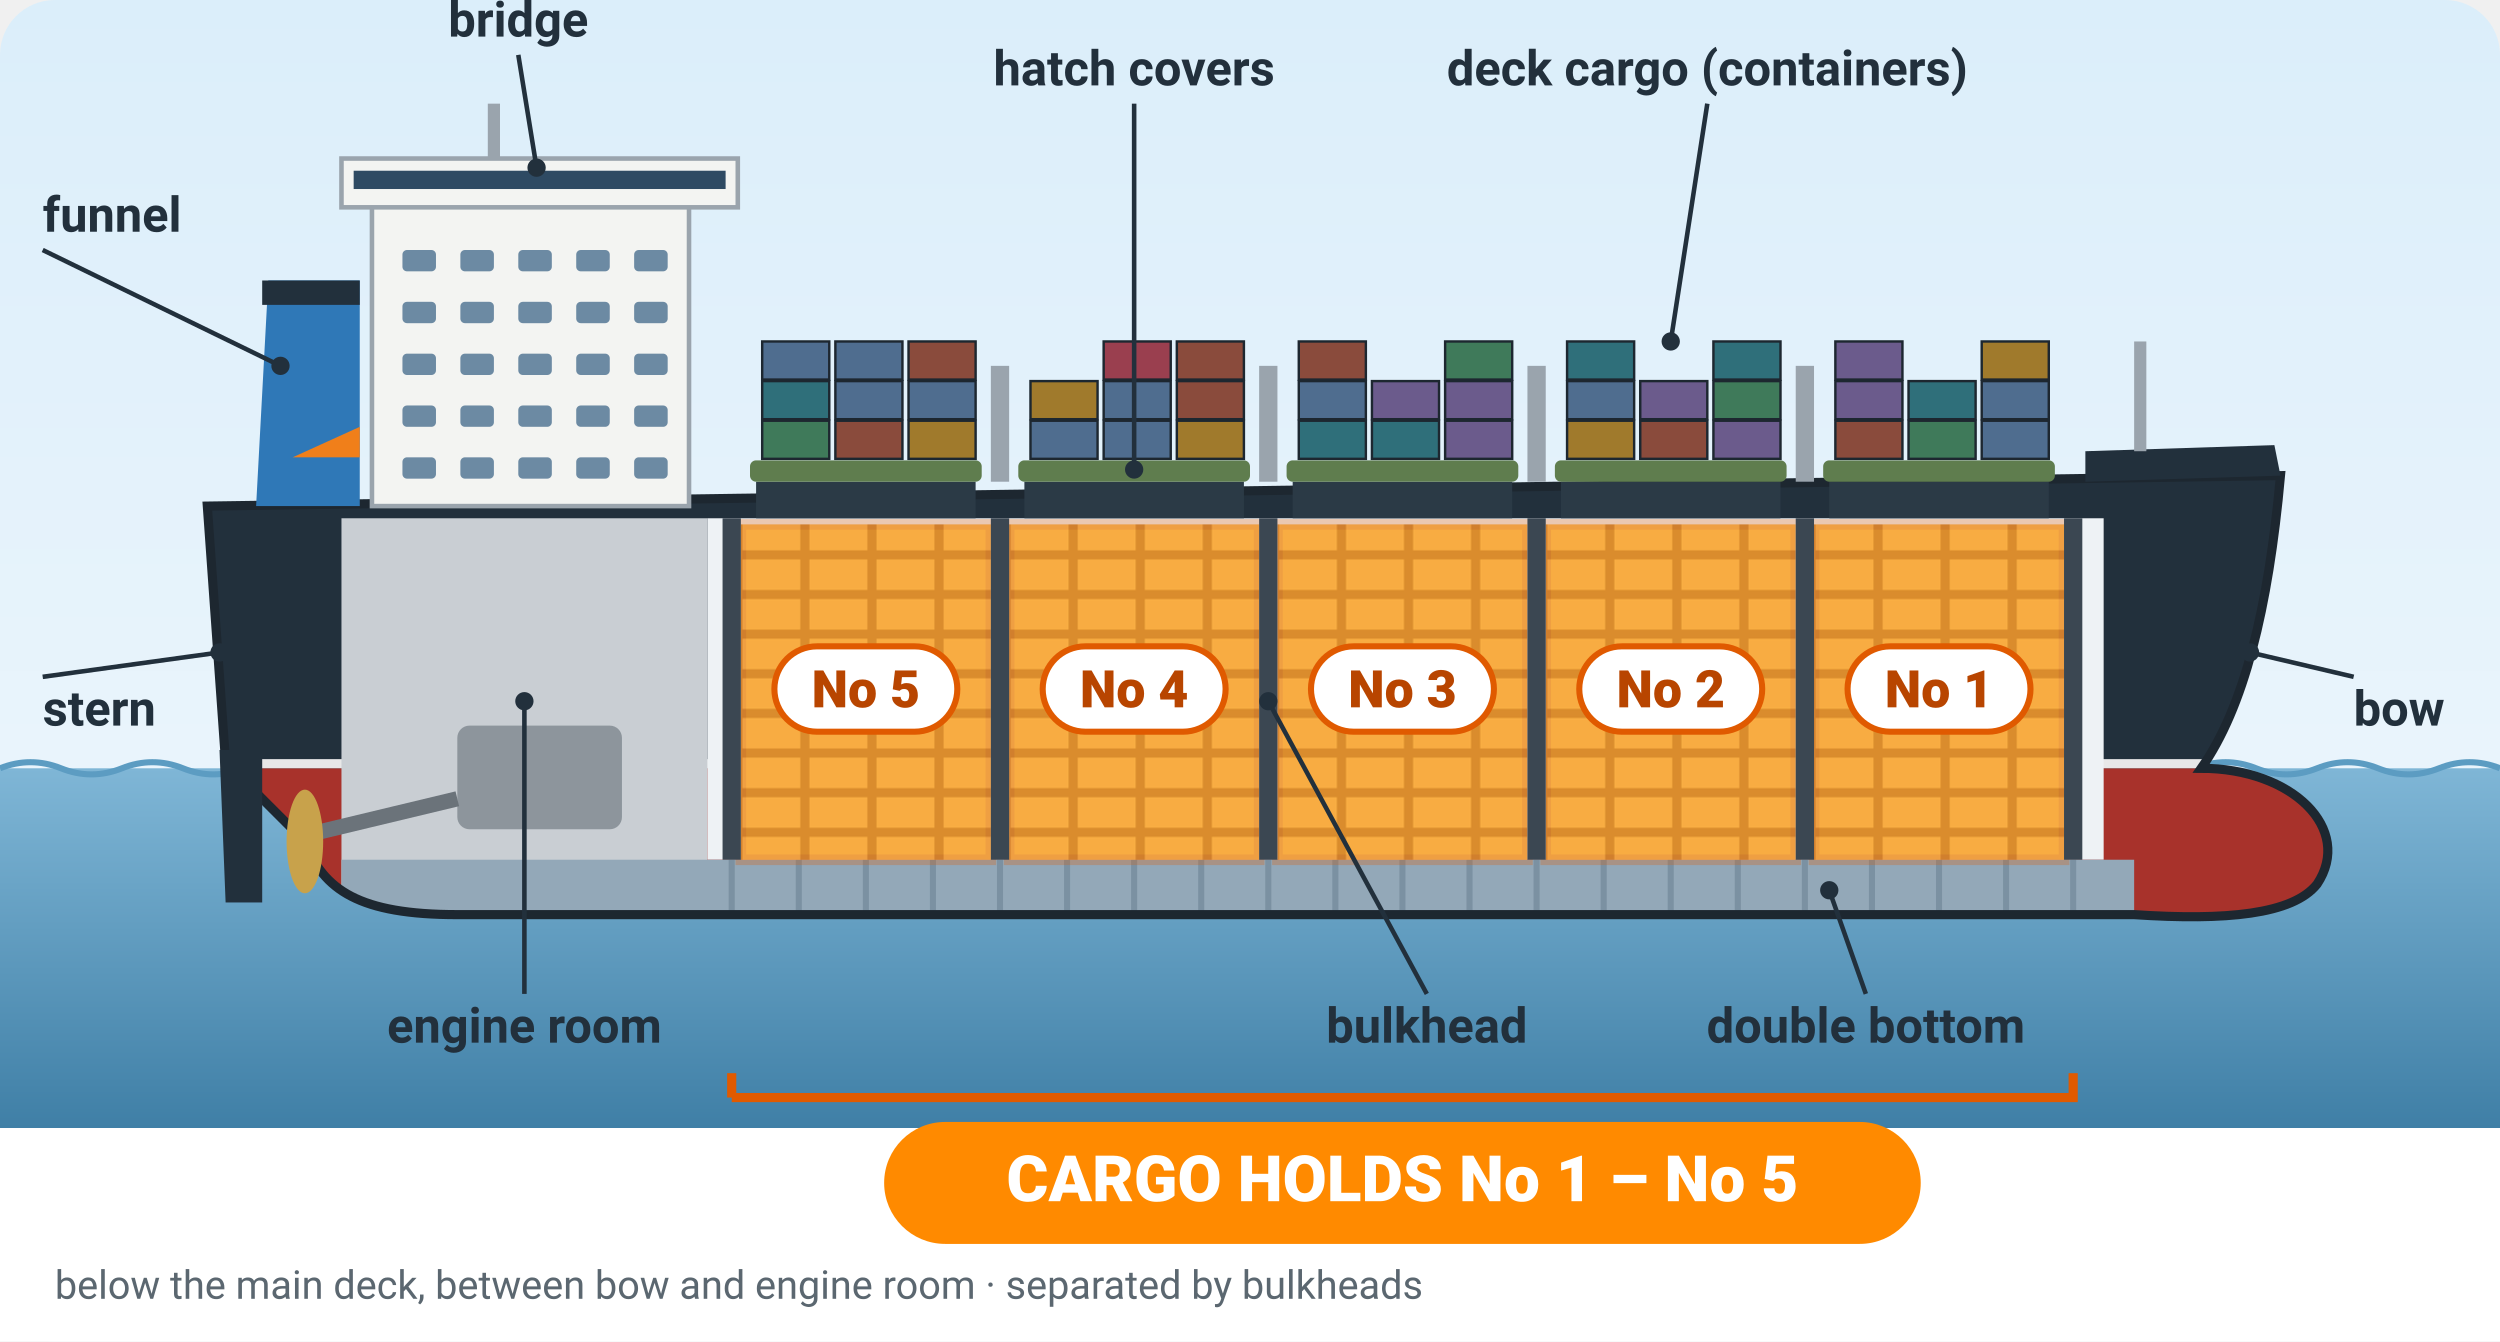
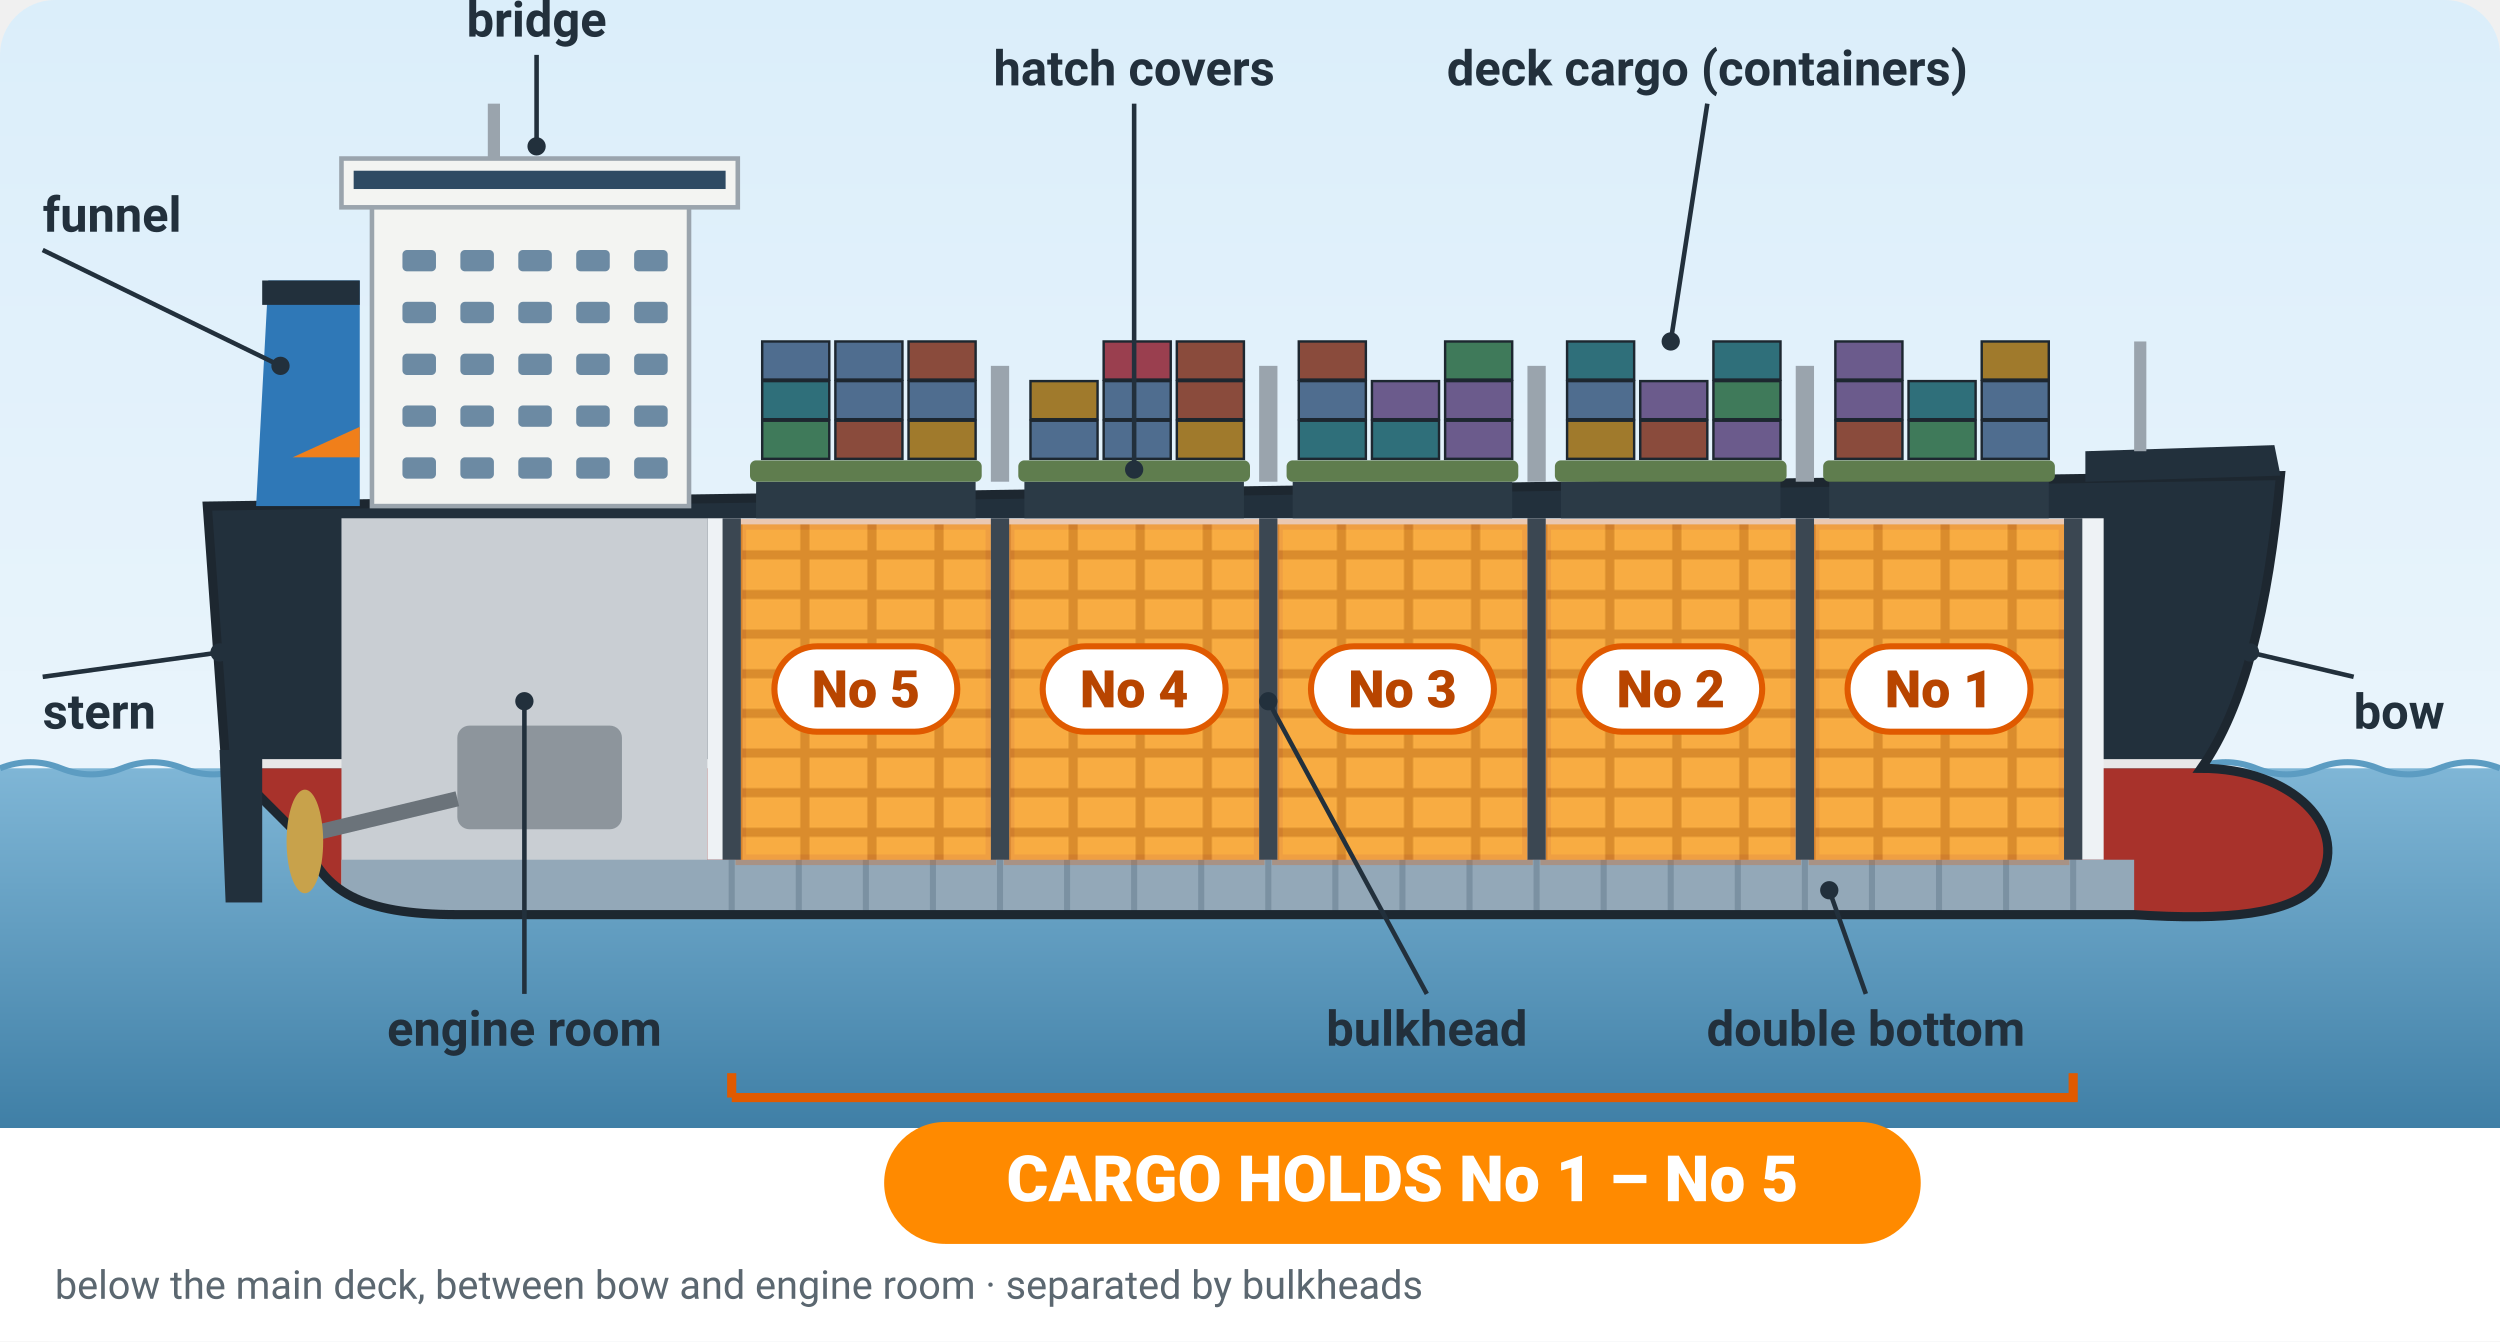
<svg xmlns="http://www.w3.org/2000/svg" viewBox="0 0 820 440" font-family="-apple-system,Segoe UI,Roboto,Helvetica,Arial,sans-serif">
  <defs>
    <clipPath id="hc">
      <path d="M68,166 L748,156 C744,200 736,232 722,252 C752,252 772,272 760,290 C752,300 730,302 700,300 L150,300 C118,300 106,292 100,276 L74,250 Z" />
    </clipPath>
    <linearGradient id="sky" x1="0" y1="0" x2="0" y2="1">
      <stop offset="0" stop-color="#dbeefa" />
      <stop offset="1" stop-color="#f4f9fd" />
    </linearGradient>
    <linearGradient id="sea" x1="0" y1="0" x2="0" y2="1">
      <stop offset="0" stop-color="#7fb6d6" />
      <stop offset="1" stop-color="#3f7fa6" />
    </linearGradient>
    <pattern id="ct" width="22" height="13" patternUnits="userSpaceOnUse">
      <rect width="22" height="13" fill="#f6b44b" />
      <rect x=".75" y=".75" width="20.5" height="11.5" fill="none" stroke="#c9832a" stroke-width="1.5" />
    </pattern>
+     <pattern id="cg" width="22" height="13" patternUnits="userSpaceOnUse">
+       <rect width="22" height="13" fill="#d5dde4" />
+       <rect x=".75" y=".75" width="20.5" height="11.5" fill="none" stroke="#b1bdc8" stroke-width="1.5" />
+     </pattern>
  </defs>
  <rect width="820" height="440" rx="18" fill="url(#sky)" />
  <rect x="0" y="252" width="820" height="118" fill="url(#sea)" />
  <path d="M0,252 q10,-4 20,0 t20,0 t20,0 t20,0 t20,0 t20,0 t20,0 t20,0 t20,0 t20,0 t20,0 t20,0 t20,0 t20,0 t20,0 t20,0 t20,0 t20,0 t20,0 t20,0 t20,0 t20,0 t20,0 t20,0 t20,0 t20,0 t20,0 t20,0 t20,0 t20,0 t20,0 t20,0 t20,0 t20,0 t20,0 t20,0 t20,0 t20,0 t20,0 t20,0 t20,0" fill="none" stroke="#5c9cc2" stroke-width="2" />
  <rect x="0" y="370" width="820" height="70" fill="#ffffff" />
  <path d="M68,166 L748,156 C744,200 736,232 722,252 C752,252 772,272 760,290 C752,300 730,302 700,300 L150,300 C118,300 106,292 100,276 L74,250 Z" fill="#22303c" />
  <rect x="0" y="252" width="820" height="60" fill="#a8322b" clip-path="url(#hc)" />
  <rect x="0" y="249" width="820" height="3" fill="#e8e8e8" clip-path="url(#hc)" />
  <g clip-path="url(#hc)">
    <rect x="232" y="170" width="458" height="112" fill="#eef2f5" />
    <rect x="112" y="170" width="120" height="130" fill="#c9ced3" />
    <rect x="150" y="238" width="54" height="34" rx="4" fill="#8d959c" />
-     <rect x="196" y="270" width="0" height="0" />
    <line x1="150" y1="262" x2="100" y2="274" stroke="#6b737a" stroke-width="5" />
    <rect x="112" y="282" width="588" height="18" fill="#93a8b8" />
    <line x1="240" y1="282" x2="240" y2="300" stroke="#7b91a2" stroke-width="2" />
    <line x1="262" y1="282" x2="262" y2="300" stroke="#7b91a2" stroke-width="2" />
    <line x1="284" y1="282" x2="284" y2="300" stroke="#7b91a2" stroke-width="2" />
    <line x1="306" y1="282" x2="306" y2="300" stroke="#7b91a2" stroke-width="2" />
    <line x1="328" y1="282" x2="328" y2="300" stroke="#7b91a2" stroke-width="2" />
    <line x1="350" y1="282" x2="350" y2="300" stroke="#7b91a2" stroke-width="2" />
    <line x1="372" y1="282" x2="372" y2="300" stroke="#7b91a2" stroke-width="2" />
    <line x1="394" y1="282" x2="394" y2="300" stroke="#7b91a2" stroke-width="2" />
    <line x1="416" y1="282" x2="416" y2="300" stroke="#7b91a2" stroke-width="2" />
    <line x1="438" y1="282" x2="438" y2="300" stroke="#7b91a2" stroke-width="2" />
    <line x1="460" y1="282" x2="460" y2="300" stroke="#7b91a2" stroke-width="2" />
    <line x1="482" y1="282" x2="482" y2="300" stroke="#7b91a2" stroke-width="2" />
    <line x1="504" y1="282" x2="504" y2="300" stroke="#7b91a2" stroke-width="2" />
    <line x1="526" y1="282" x2="526" y2="300" stroke="#7b91a2" stroke-width="2" />
    <line x1="548" y1="282" x2="548" y2="300" stroke="#7b91a2" stroke-width="2" />
    <line x1="570" y1="282" x2="570" y2="300" stroke="#7b91a2" stroke-width="2" />
    <line x1="592" y1="282" x2="592" y2="300" stroke="#7b91a2" stroke-width="2" />
    <line x1="614" y1="282" x2="614" y2="300" stroke="#7b91a2" stroke-width="2" />
    <line x1="636" y1="282" x2="636" y2="300" stroke="#7b91a2" stroke-width="2" />
    <line x1="658" y1="282" x2="658" y2="300" stroke="#7b91a2" stroke-width="2" />
    <line x1="680" y1="282" x2="680" y2="300" stroke="#7b91a2" stroke-width="2" />
  </g>
  <path d="M68,166 L748,156 C744,200 736,232 722,252 C752,252 772,272 760,290 C752,300 730,302 700,300 L150,300 C118,300 106,292 100,276 L74,250 Z" fill="none" stroke="#1d2730" stroke-width="3" />
  <rect x="243" y="172" width="82" height="110" fill="url(#ct)" opacity=".9" />
  <rect x="243" y="172" width="82" height="110" fill="#ff8a00" opacity=".28" stroke="#e05a00" stroke-width="3.5" />
  <rect x="254.0" y="212.0" width="60" height="28" rx="14" fill="#ffffff" stroke="#e05a00" stroke-width="2" />
  <text x="284.0" y="232.0" font-size="17" font-weight="800" fill="#b84500" text-anchor="middle">No 5</text>
  <rect x="331" y="172" width="82" height="110" fill="url(#ct)" opacity=".9" />
  <rect x="331" y="172" width="82" height="110" fill="#ff8a00" opacity=".28" stroke="#e05a00" stroke-width="3.5" />
  <rect x="342.0" y="212.0" width="60" height="28" rx="14" fill="#ffffff" stroke="#e05a00" stroke-width="2" />
  <text x="372.0" y="232.0" font-size="17" font-weight="800" fill="#b84500" text-anchor="middle">No 4</text>
  <rect x="419" y="172" width="82" height="110" fill="url(#ct)" opacity=".9" />
  <rect x="419" y="172" width="82" height="110" fill="#ff8a00" opacity=".28" stroke="#e05a00" stroke-width="3.5" />
  <rect x="430.0" y="212.0" width="60" height="28" rx="14" fill="#ffffff" stroke="#e05a00" stroke-width="2" />
  <text x="460.0" y="232.0" font-size="17" font-weight="800" fill="#b84500" text-anchor="middle">No 3</text>
  <rect x="507" y="172" width="82" height="110" fill="url(#ct)" opacity=".9" />
  <rect x="507" y="172" width="82" height="110" fill="#ff8a00" opacity=".28" stroke="#e05a00" stroke-width="3.5" />
  <rect x="518.0" y="212.0" width="60" height="28" rx="14" fill="#ffffff" stroke="#e05a00" stroke-width="2" />
  <text x="548.0" y="232.0" font-size="17" font-weight="800" fill="#b84500" text-anchor="middle">No 2</text>
  <rect x="595" y="172" width="82" height="110" fill="url(#ct)" opacity=".9" />
  <rect x="595" y="172" width="82" height="110" fill="#ff8a00" opacity=".28" stroke="#e05a00" stroke-width="3.5" />
  <rect x="606.0" y="212.0" width="60" height="28" rx="14" fill="#ffffff" stroke="#e05a00" stroke-width="2" />
  <text x="636.0" y="232.0" font-size="17" font-weight="800" fill="#b84500" text-anchor="middle">No 1</text>
  <rect x="237" y="170" width="6" height="112" fill="#3b4752" />
  <rect x="325" y="170" width="6" height="112" fill="#3b4752" />
  <rect x="413" y="170" width="6" height="112" fill="#3b4752" />
  <rect x="501" y="170" width="6" height="112" fill="#3b4752" />
  <rect x="589" y="170" width="6" height="112" fill="#3b4752" />
  <rect x="677" y="170" width="6" height="112" fill="#3b4752" />
  <rect x="248" y="158" width="72" height="12" fill="#2b3a46" />
  <rect x="246" y="151" width="76" height="7" rx="2" fill="#5f7d4e" />
  <rect x="250" y="138" width="22" height="12.5" fill="#3f7a5a" stroke="#1d2730" stroke-width=".8" />
  <rect x="274" y="138" width="22" height="12.5" fill="#8a4b3c" stroke="#1d2730" stroke-width=".8" />
  <rect x="298" y="138" width="22" height="12.5" fill="#a07a2c" stroke="#1d2730" stroke-width=".8" />
  <rect x="250" y="125" width="22" height="12.5" fill="#2f6f7a" stroke="#1d2730" stroke-width=".8" />
  <rect x="274" y="125" width="22" height="12.5" fill="#4f6d8f" stroke="#1d2730" stroke-width=".8" />
  <rect x="298" y="125" width="22" height="12.5" fill="#4f6d8f" stroke="#1d2730" stroke-width=".8" />
  <rect x="250" y="112" width="22" height="12.5" fill="#4f6d8f" stroke="#1d2730" stroke-width=".8" />
  <rect x="274" y="112" width="22" height="12.5" fill="#4f6d8f" stroke="#1d2730" stroke-width=".8" />
  <rect x="298" y="112" width="22" height="12.5" fill="#8a4b3c" stroke="#1d2730" stroke-width=".8" />
  <rect x="336" y="158" width="72" height="12" fill="#2b3a46" />
  <rect x="334" y="151" width="76" height="7" rx="2" fill="#5f7d4e" />
  <rect x="338" y="138" width="22" height="12.5" fill="#4f6d8f" stroke="#1d2730" stroke-width=".8" />
  <rect x="362" y="138" width="22" height="12.5" fill="#4f6d8f" stroke="#1d2730" stroke-width=".8" />
  <rect x="386" y="138" width="22" height="12.5" fill="#a07a2c" stroke="#1d2730" stroke-width=".8" />
  <rect x="338" y="125" width="22" height="12.5" fill="#a07a2c" stroke="#1d2730" stroke-width=".8" />
  <rect x="362" y="125" width="22" height="12.5" fill="#4f6d8f" stroke="#1d2730" stroke-width=".8" />
  <rect x="386" y="125" width="22" height="12.5" fill="#8a4b3c" stroke="#1d2730" stroke-width=".8" />
  <rect x="362" y="112" width="22" height="12.5" fill="#9a3f4f" stroke="#1d2730" stroke-width=".8" />
  <rect x="386" y="112" width="22" height="12.5" fill="#8a4b3c" stroke="#1d2730" stroke-width=".8" />
  <rect x="325" y="120" width="6" height="38" fill="#9aa4ad" />
  <rect x="424" y="158" width="72" height="12" fill="#2b3a46" />
  <rect x="422" y="151" width="76" height="7" rx="2" fill="#5f7d4e" />
  <rect x="426" y="138" width="22" height="12.5" fill="#2f6f7a" stroke="#1d2730" stroke-width=".8" />
  <rect x="450" y="138" width="22" height="12.5" fill="#2f6f7a" stroke="#1d2730" stroke-width=".8" />
  <rect x="474" y="138" width="22" height="12.5" fill="#6b5b8c" stroke="#1d2730" stroke-width=".8" />
  <rect x="426" y="125" width="22" height="12.5" fill="#4f6d8f" stroke="#1d2730" stroke-width=".8" />
  <rect x="450" y="125" width="22" height="12.5" fill="#6b5b8c" stroke="#1d2730" stroke-width=".8" />
  <rect x="474" y="125" width="22" height="12.5" fill="#6b5b8c" stroke="#1d2730" stroke-width=".8" />
  <rect x="426" y="112" width="22" height="12.5" fill="#8a4b3c" stroke="#1d2730" stroke-width=".8" />
  <rect x="474" y="112" width="22" height="12.5" fill="#3f7a5a" stroke="#1d2730" stroke-width=".8" />
  <rect x="413" y="120" width="6" height="38" fill="#9aa4ad" />
  <rect x="512" y="158" width="72" height="12" fill="#2b3a46" />
  <rect x="510" y="151" width="76" height="7" rx="2" fill="#5f7d4e" />
  <rect x="514" y="138" width="22" height="12.5" fill="#a07a2c" stroke="#1d2730" stroke-width=".8" />
  <rect x="538" y="138" width="22" height="12.5" fill="#8a4b3c" stroke="#1d2730" stroke-width=".8" />
  <rect x="562" y="138" width="22" height="12.5" fill="#6b5b8c" stroke="#1d2730" stroke-width=".8" />
  <rect x="514" y="125" width="22" height="12.5" fill="#4f6d8f" stroke="#1d2730" stroke-width=".8" />
  <rect x="538" y="125" width="22" height="12.5" fill="#6b5b8c" stroke="#1d2730" stroke-width=".8" />
  <rect x="562" y="125" width="22" height="12.5" fill="#3f7a5a" stroke="#1d2730" stroke-width=".8" />
  <rect x="514" y="112" width="22" height="12.5" fill="#2f6f7a" stroke="#1d2730" stroke-width=".8" />
  <rect x="562" y="112" width="22" height="12.5" fill="#2f6f7a" stroke="#1d2730" stroke-width=".8" />
  <rect x="501" y="120" width="6" height="38" fill="#9aa4ad" />
  <rect x="600" y="158" width="72" height="12" fill="#2b3a46" />
  <rect x="598" y="151" width="76" height="7" rx="2" fill="#5f7d4e" />
  <rect x="602" y="138" width="22" height="12.5" fill="#8a4b3c" stroke="#1d2730" stroke-width=".8" />
  <rect x="626" y="138" width="22" height="12.5" fill="#3f7a5a" stroke="#1d2730" stroke-width=".8" />
  <rect x="650" y="138" width="22" height="12.5" fill="#4f6d8f" stroke="#1d2730" stroke-width=".8" />
  <rect x="602" y="125" width="22" height="12.5" fill="#6b5b8c" stroke="#1d2730" stroke-width=".8" />
  <rect x="626" y="125" width="22" height="12.5" fill="#2f6f7a" stroke="#1d2730" stroke-width=".8" />
  <rect x="650" y="125" width="22" height="12.5" fill="#4f6d8f" stroke="#1d2730" stroke-width=".8" />
  <rect x="602" y="112" width="22" height="12.5" fill="#6b5b8c" stroke="#1d2730" stroke-width=".8" />
  <rect x="650" y="112" width="22" height="12.5" fill="#a07a2c" stroke="#1d2730" stroke-width=".8" />
  <rect x="589" y="120" width="6" height="38" fill="#9aa4ad" />
  <path d="M684,158 L748,156 L746,146 L684,148 Z" fill="#22303c" />
  <rect x="700" y="112" width="4" height="36" fill="#9aa4ad" />
  <rect x="122" y="66" width="104" height="100" fill="#f3f4f2" stroke="#9aa4ad" stroke-width="1.5" />
  <rect x="132" y="82" width="11" height="7" rx="1.5" fill="#6c8aa3" />
  <rect x="151" y="82" width="11" height="7" rx="1.5" fill="#6c8aa3" />
  <rect x="170" y="82" width="11" height="7" rx="1.5" fill="#6c8aa3" />
  <rect x="189" y="82" width="11" height="7" rx="1.5" fill="#6c8aa3" />
  <rect x="208" y="82" width="11" height="7" rx="1.5" fill="#6c8aa3" />
  <rect x="132" y="99" width="11" height="7" rx="1.5" fill="#6c8aa3" />
  <rect x="151" y="99" width="11" height="7" rx="1.5" fill="#6c8aa3" />
  <rect x="170" y="99" width="11" height="7" rx="1.5" fill="#6c8aa3" />
  <rect x="189" y="99" width="11" height="7" rx="1.5" fill="#6c8aa3" />
  <rect x="208" y="99" width="11" height="7" rx="1.5" fill="#6c8aa3" />
  <rect x="132" y="116" width="11" height="7" rx="1.5" fill="#6c8aa3" />
  <rect x="151" y="116" width="11" height="7" rx="1.5" fill="#6c8aa3" />
  <rect x="170" y="116" width="11" height="7" rx="1.5" fill="#6c8aa3" />
  <rect x="189" y="116" width="11" height="7" rx="1.5" fill="#6c8aa3" />
  <rect x="208" y="116" width="11" height="7" rx="1.5" fill="#6c8aa3" />
  <rect x="132" y="133" width="11" height="7" rx="1.5" fill="#6c8aa3" />
  <rect x="151" y="133" width="11" height="7" rx="1.5" fill="#6c8aa3" />
  <rect x="170" y="133" width="11" height="7" rx="1.5" fill="#6c8aa3" />
  <rect x="189" y="133" width="11" height="7" rx="1.5" fill="#6c8aa3" />
  <rect x="208" y="133" width="11" height="7" rx="1.5" fill="#6c8aa3" />
  <rect x="132" y="150" width="11" height="7" rx="1.5" fill="#6c8aa3" />
  <rect x="151" y="150" width="11" height="7" rx="1.5" fill="#6c8aa3" />
  <rect x="170" y="150" width="11" height="7" rx="1.5" fill="#6c8aa3" />
  <rect x="189" y="150" width="11" height="7" rx="1.5" fill="#6c8aa3" />
  <rect x="208" y="150" width="11" height="7" rx="1.5" fill="#6c8aa3" />
  <rect x="112" y="52" width="130" height="16" fill="#f3f4f2" stroke="#9aa4ad" stroke-width="1.5" />
  <rect x="116" y="56" width="122" height="6" fill="#2e4a63" />
  <rect x="160" y="34" width="4" height="18" fill="#9aa4ad" />
  <path d="M84,166 L88,92 L118,92 L118,166 Z" fill="#2f78b7" />
  <rect x="86" y="92" width="32" height="8" fill="#22303c" />
  <path d="M96,150 L118,140 L118,150 Z" fill="#f07f1a" />
  <ellipse cx="100" cy="276" rx="6" ry="17" fill="#c8a24b" />
  <path d="M72,246 L86,246 L86,296 L74,296 Z" fill="#22303c" />
  <line x1="372" y1="34" x2="372" y2="154" stroke="#22303c" stroke-width="1.5" />
  <circle cx="372" cy="154" r="3" fill="#22303c" />
  <text x="372" y="28" font-size="16" font-weight="600" fill="#22303c" text-anchor="middle">hatch covers</text>
  <line x1="560" y1="34" x2="548" y2="112" stroke="#22303c" stroke-width="1.5" />
  <circle cx="548" cy="112" r="3" fill="#22303c" />
  <text x="560" y="28" font-size="16" font-weight="600" fill="#22303c" text-anchor="middle">deck cargo (containers)</text>
-   <line x1="170" y1="18" x2="176" y2="55" stroke="#22303c" stroke-width="1.5" />
-   <circle cx="176" cy="55" r="3" fill="#22303c" />
-   <text x="170" y="12" font-size="16" font-weight="600" fill="#22303c" text-anchor="middle">bridge</text>
+   <line x1="176" y1="18" x2="176" y2="48" stroke="#22303c" stroke-width="1.5" />
+   <circle cx="176" cy="48" r="3" fill="#22303c" />
+   <text x="176" y="12" font-size="16" font-weight="600" fill="#22303c" text-anchor="middle">bridge</text>
  <line x1="14" y1="82" x2="92" y2="120" stroke="#22303c" stroke-width="1.5" />
  <circle cx="92" cy="120" r="3" fill="#22303c" />
  <text x="14" y="76" font-size="16" font-weight="600" fill="#22303c" text-anchor="start">funnel</text>
  <line x1="468" y1="326" x2="416" y2="230" stroke="#22303c" stroke-width="1.5" />
  <circle cx="416" cy="230" r="3" fill="#22303c" />
-   <text x="468" y="342" font-size="16" font-weight="600" fill="#22303c" text-anchor="middle">bulkhead</text>
+   <text x="468" y="343" font-size="16" font-weight="600" fill="#22303c" text-anchor="middle">bulkhead</text>
  <line x1="612" y1="326" x2="600" y2="292" stroke="#22303c" stroke-width="1.5" />
  <circle cx="600" cy="292" r="3" fill="#22303c" />
-   <text x="612" y="342" font-size="16" font-weight="600" fill="#22303c" text-anchor="middle">double bottom</text>
+   <text x="612" y="343" font-size="16" font-weight="600" fill="#22303c" text-anchor="middle">double bottom</text>
  <line x1="172" y1="326" x2="172" y2="230" stroke="#22303c" stroke-width="1.5" />
  <circle cx="172" cy="230" r="3" fill="#22303c" />
-   <text x="172" y="342" font-size="16" font-weight="600" fill="#22303c" text-anchor="middle">engine room</text>
+   <text x="172" y="343" font-size="16" font-weight="600" fill="#22303c" text-anchor="middle">engine room</text>
  <line x1="772" y1="222" x2="738" y2="214" stroke="#22303c" stroke-width="1.5" />
  <circle cx="738" cy="214" r="3" fill="#22303c" />
-   <text x="772" y="238" font-size="16" font-weight="600" fill="#22303c" text-anchor="start">bow</text>
+   <text x="772" y="239" font-size="16" font-weight="600" fill="#22303c" text-anchor="start">bow</text>
  <line x1="14" y1="222" x2="72" y2="214" stroke="#22303c" stroke-width="1.5" />
  <circle cx="72" cy="214" r="3" fill="#22303c" />
-   <text x="14" y="238" font-size="16" font-weight="600" fill="#22303c" text-anchor="start">stern</text>
+   <text x="14" y="239" font-size="16" font-weight="600" fill="#22303c" text-anchor="start">stern</text>
  <path d="M240,360 v-8 M240,360 H680 v-8" fill="none" stroke="#e05a00" stroke-width="3" />
  <rect x="290.0" y="368" width="340" height="40" rx="20" fill="#ff8a00" />
  <text x="460.0" y="394" font-size="21" font-weight="800" fill="#ffffff" text-anchor="middle">CARGO HOLDS No 1 – No 5</text>
  <text x="18" y="426" font-size="13" fill="#5b6770">below the main deck, between bow and engine room · separated by bulkheads</text>
</svg>
